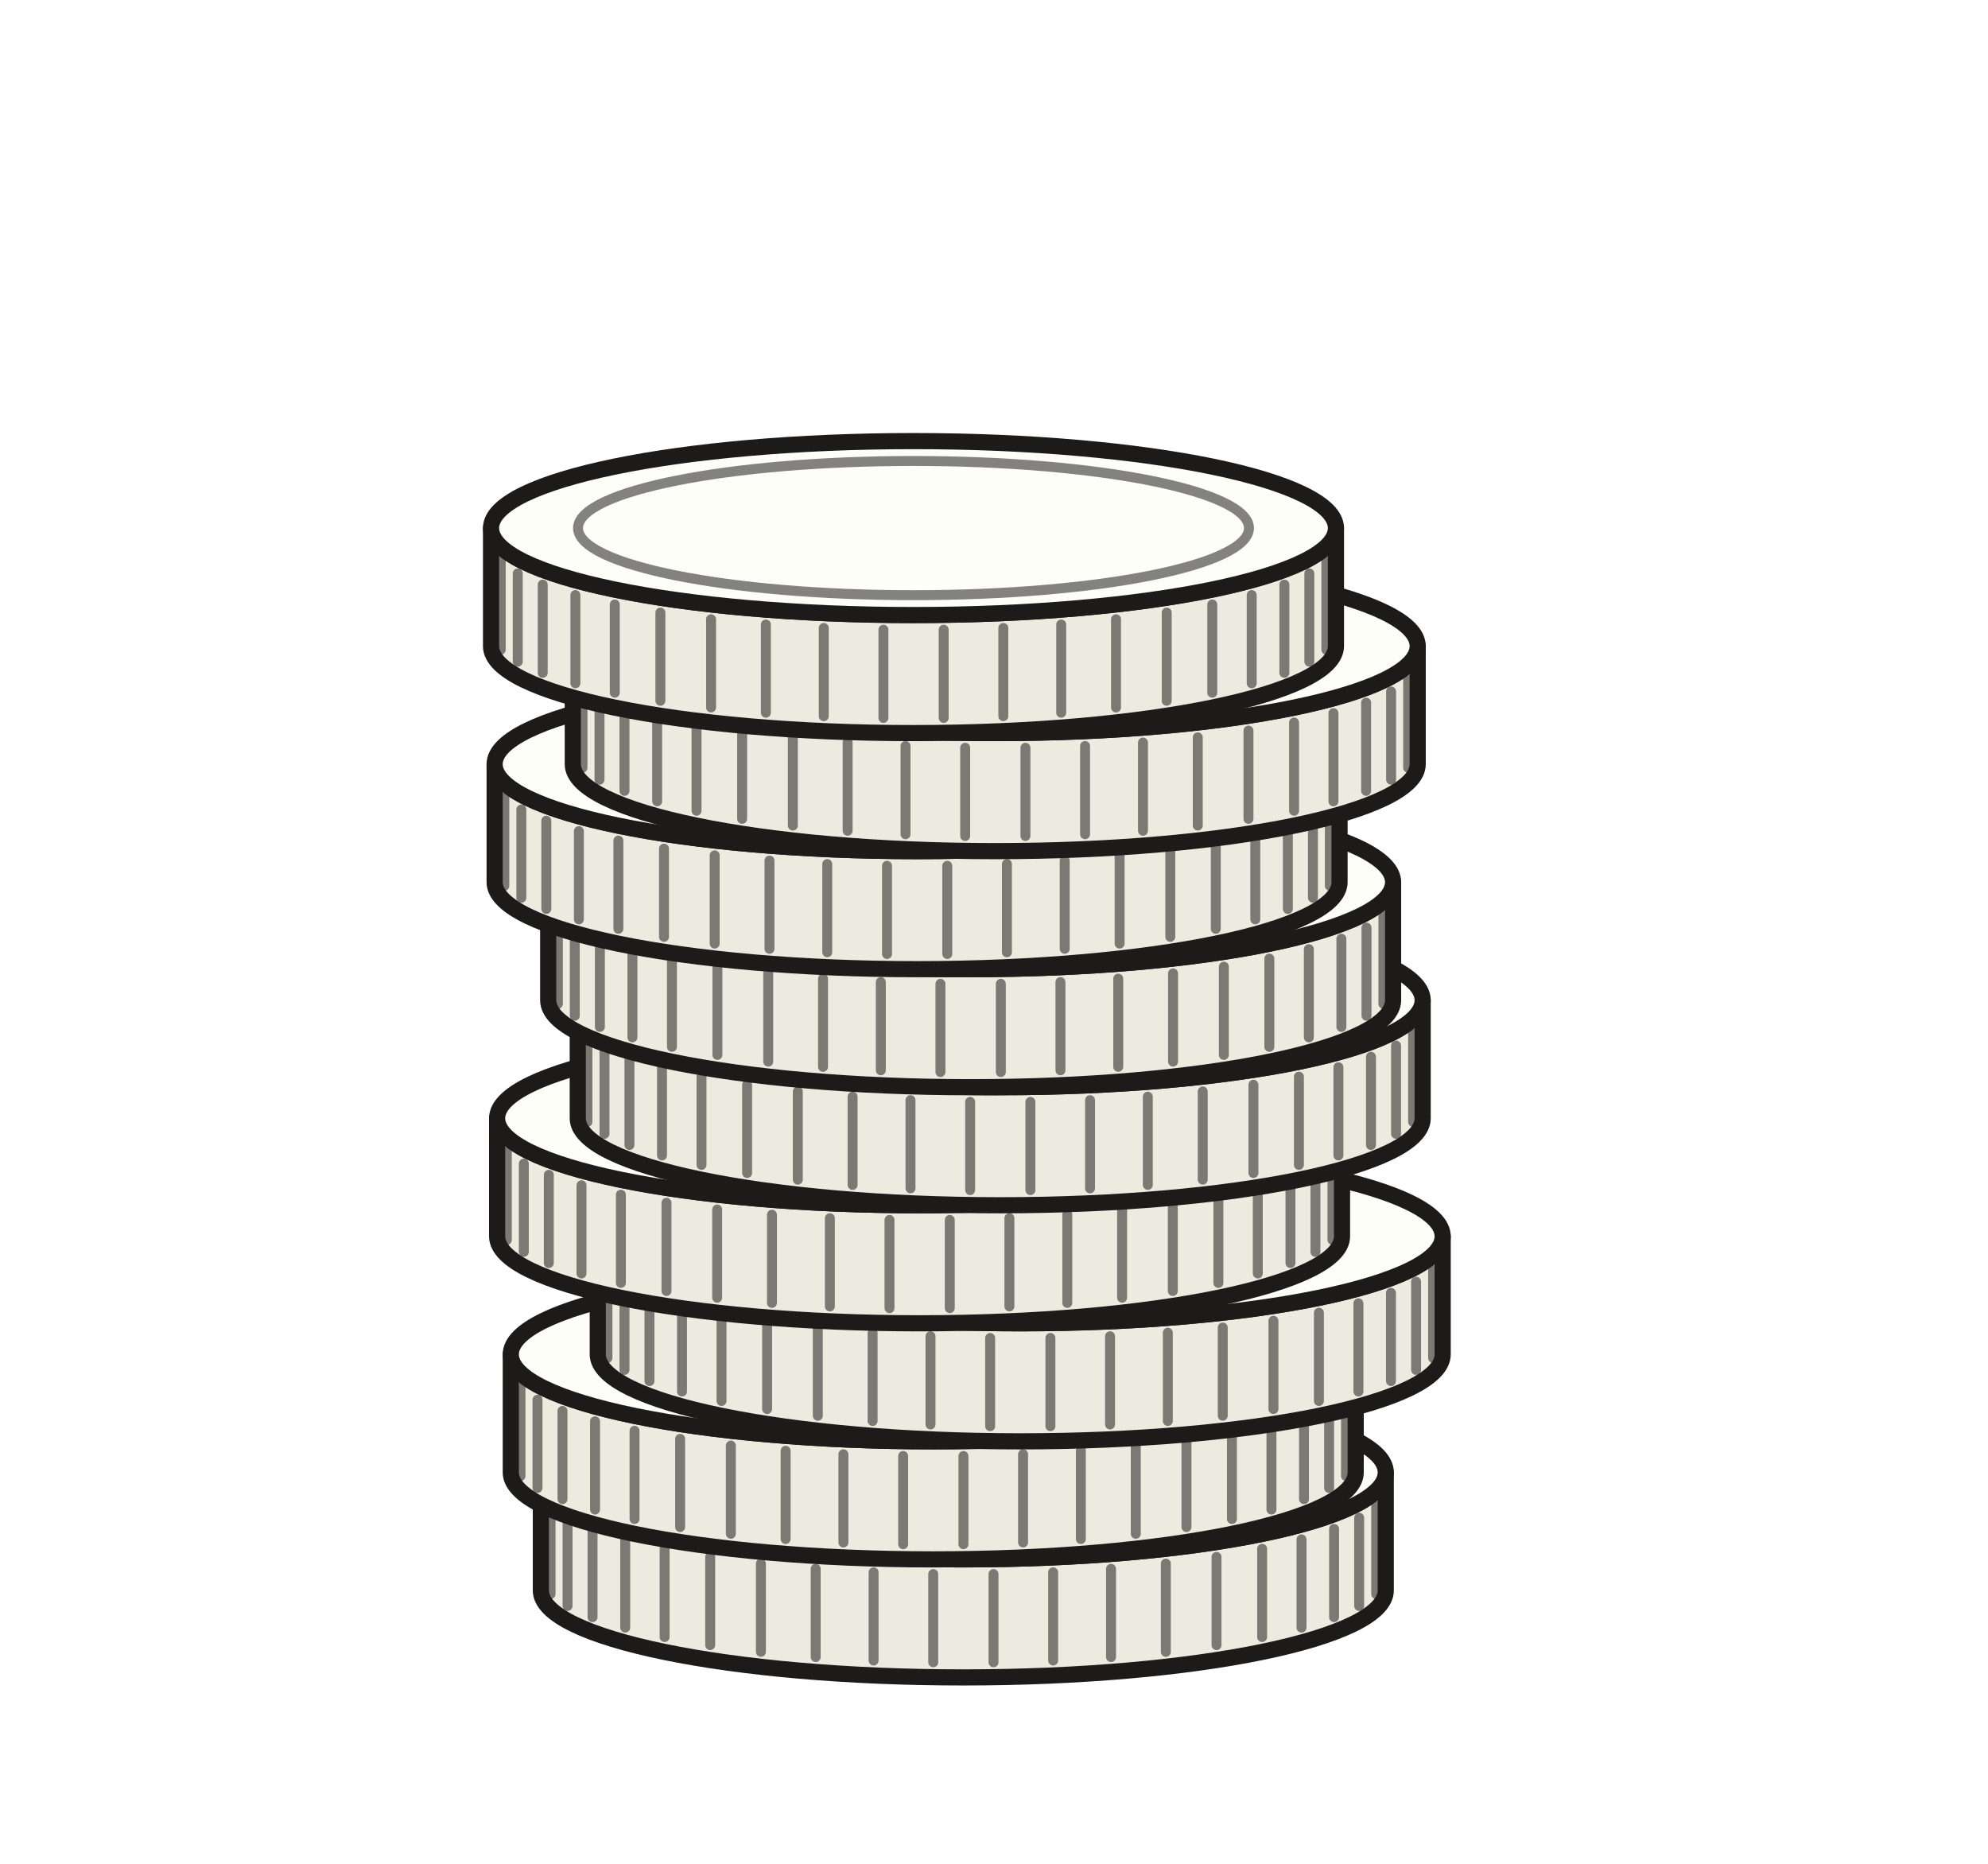
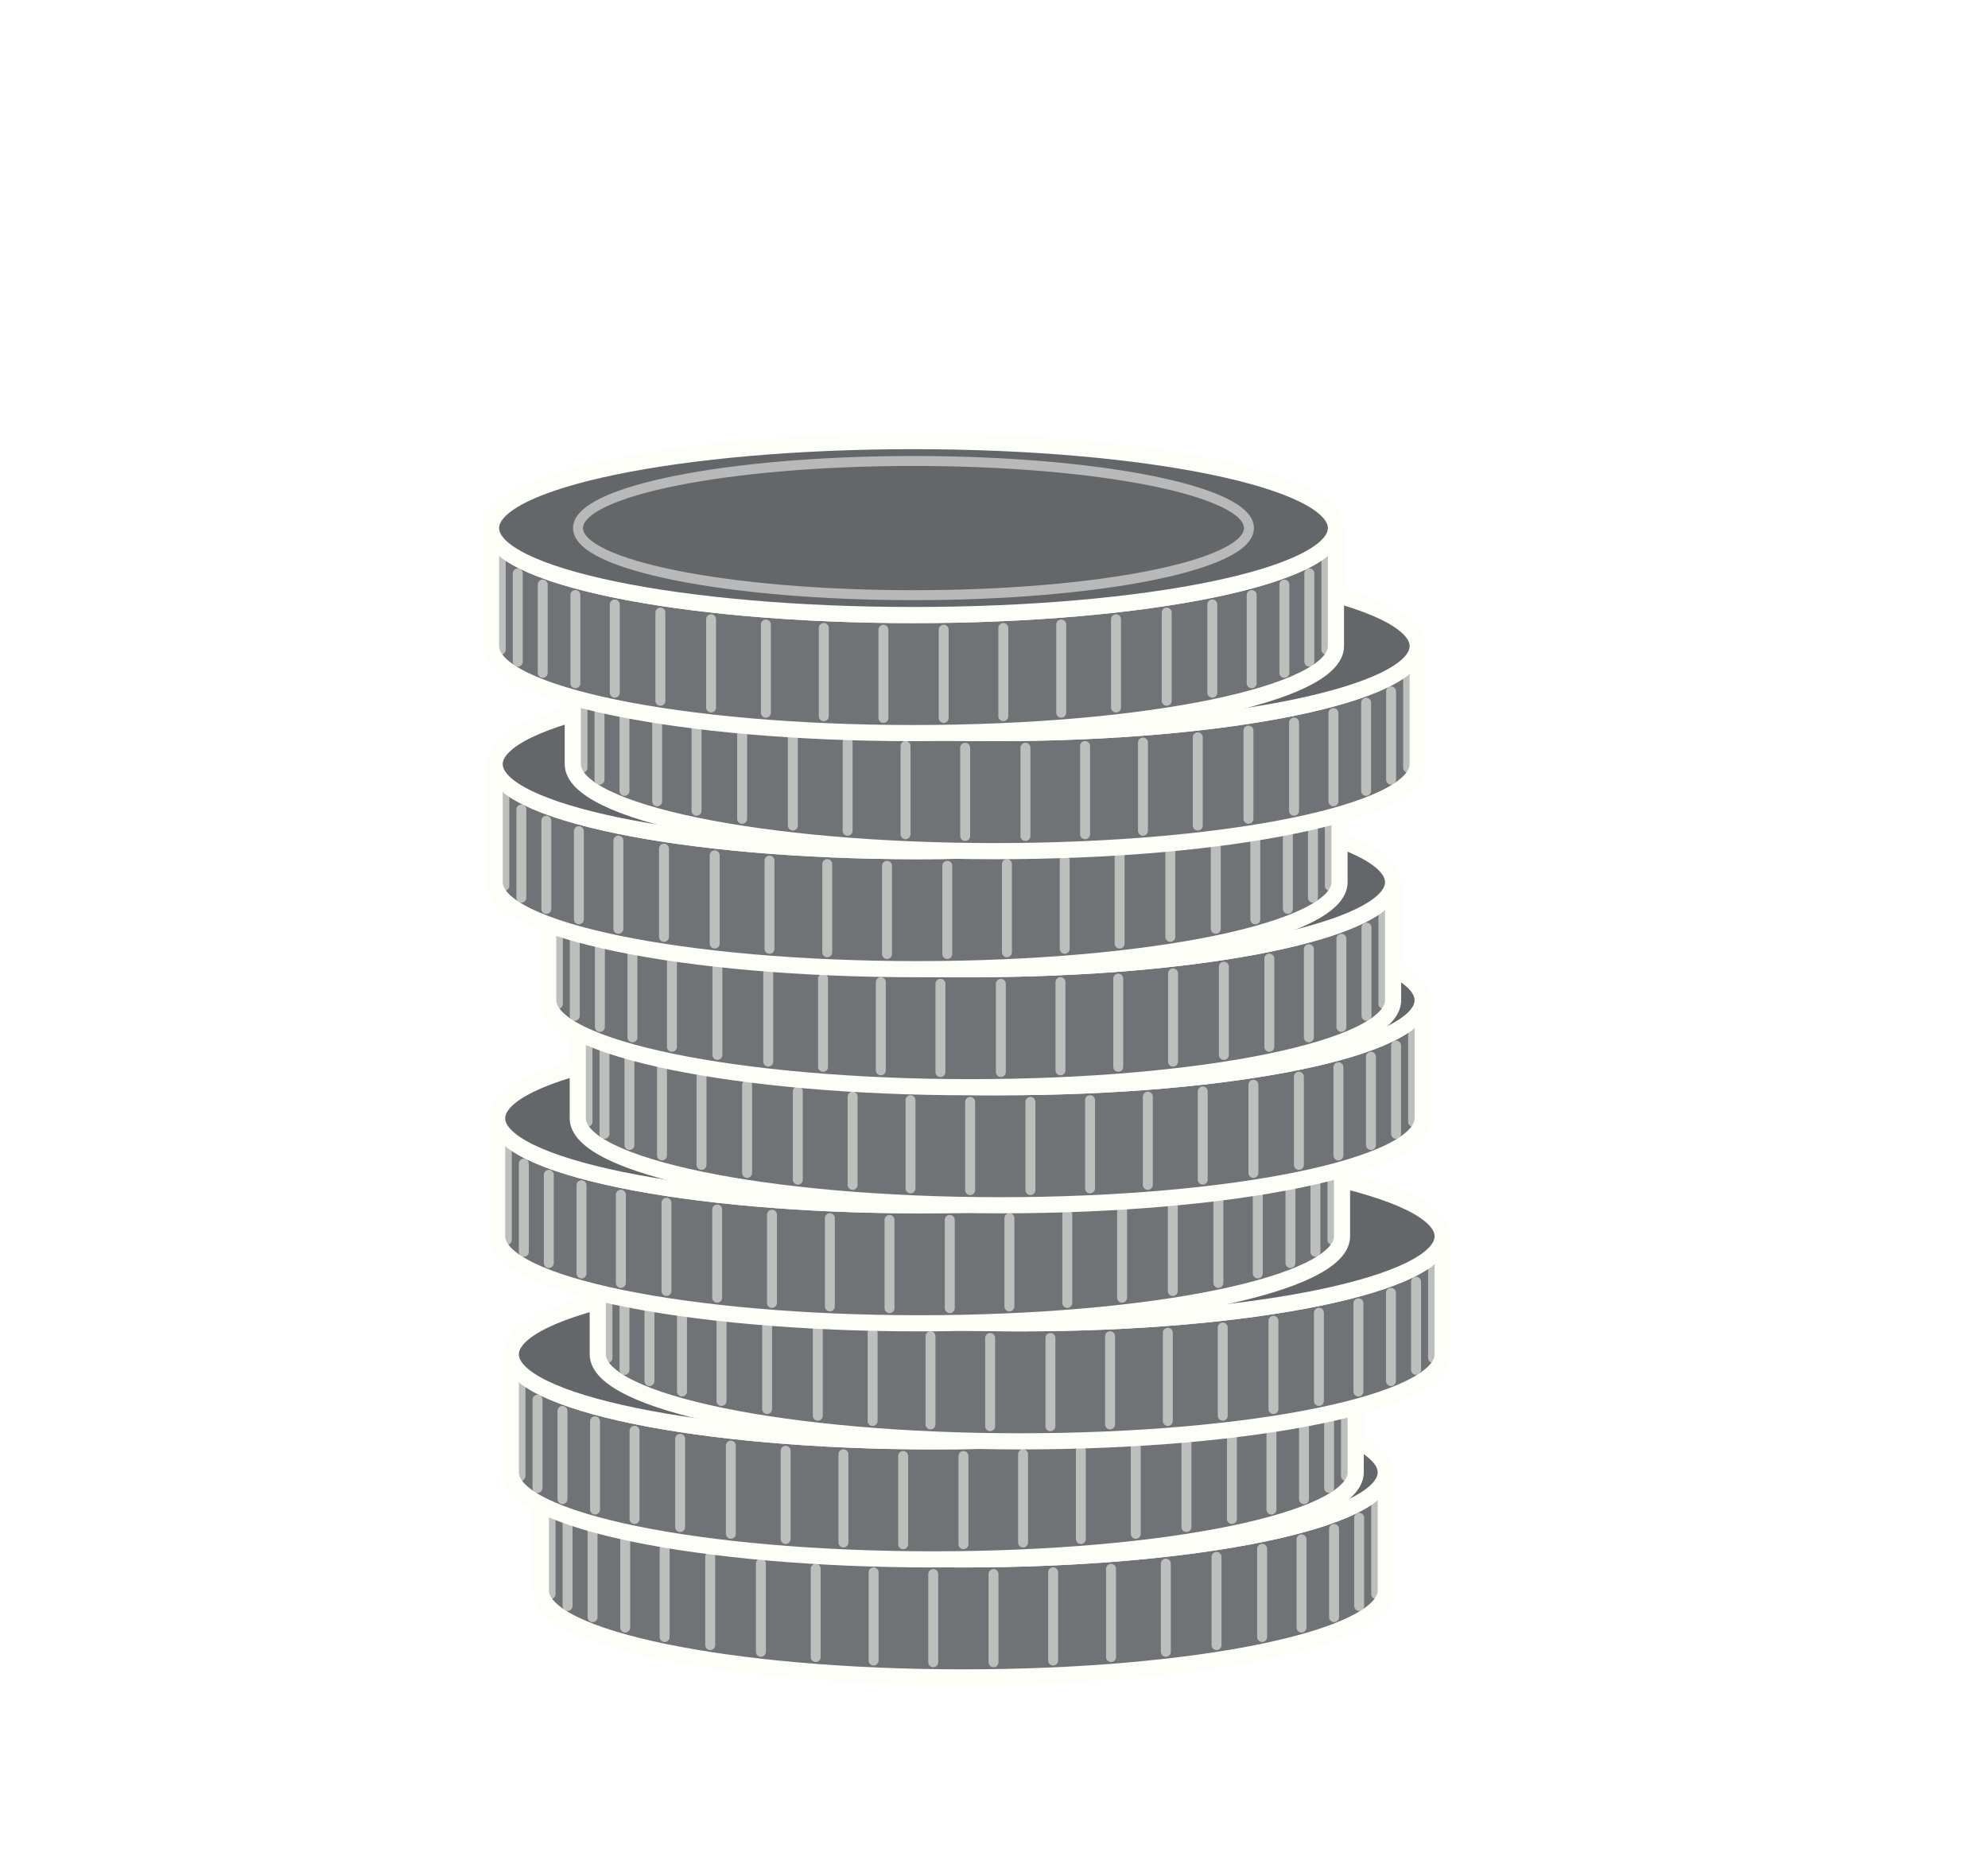
- <svg xmlns="http://www.w3.org/2000/svg" viewBox="0 0 160 150" fill="none" stroke="#1d1b19" stroke-width="1.3" stroke-linejoin="round" stroke-linecap="round">
-   <path d="M43.53 118.50 L43.53 128.00 A34 7 0 0 0 111.53 128.00 L111.53 118.50 A34 7 0 0 1 43.53 118.50Z" fill="#ecebdf" />
+ <svg xmlns="http://www.w3.org/2000/svg" viewBox="0 0 160 150" fill="none" stroke="#fefef8" stroke-width="1.3" stroke-linejoin="round" stroke-linecap="round">
+   <path d="M43.53 118.50 L43.53 128.00 A34 7 0 0 0 111.53 128.00 L111.53 118.50 A34 7 0 0 1 43.53 118.50Z" fill="#6f7376" />
  <path d="M111.45 120.20 L111.45 127.30 M110.76 121.19 L110.76 128.29 M109.39 122.15 L109.39 129.25 M107.37 123.05 L107.37 130.15 M104.75 123.89 L104.75 130.99 M101.58 124.65 L101.58 131.75 M97.91 125.30 L97.91 132.40 M93.83 125.84 L93.83 132.94 M89.42 126.26 L89.42 133.36 M84.76 126.54 L84.76 133.64 M79.96 126.68 L79.96 133.78 M75.11 126.68 L75.11 133.78 M70.31 126.54 L70.31 133.64 M65.65 126.26 L65.65 133.36 M61.24 125.84 L61.24 132.94 M57.16 125.30 L57.16 132.40 M53.49 124.65 L53.49 131.75 M50.32 123.89 L50.32 130.99 M47.69 123.05 L47.69 130.15 M45.68 122.15 L45.68 129.25 M44.31 121.19 L44.31 128.29 M43.62 120.20 L43.62 127.30 " fill="none" stroke-width="0.8" opacity="0.55" />
-   <ellipse cx="77.53" cy="118.50" rx="34.00" ry="7.00" fill="#fefef8" />
-   <path d="M41.11 109.00 L41.11 118.50 A34 7 0 0 0 109.11 118.50 L109.11 109.00 A34 7 0 0 1 41.11 109.00Z" fill="#ecebdf" />
+   <ellipse cx="77.53" cy="118.50" rx="34.00" ry="7.00" fill="#63676a" />
+   <path d="M41.11 109.00 L41.11 118.50 A34 7 0 0 0 109.11 118.50 L109.11 109.00 A34 7 0 0 1 41.11 109.00Z" fill="#6f7376" />
  <path d="M109.03 110.70 L109.03 117.80 M108.33 111.69 L108.33 118.79 M106.97 112.65 L106.97 119.75 M104.95 113.55 L104.95 120.65 M102.33 114.39 L102.33 121.49 M99.15 115.15 L99.15 122.25 M95.49 115.80 L95.49 122.90 M91.41 116.34 L91.41 123.44 M86.99 116.76 L86.99 123.86 M82.34 117.04 L82.34 124.14 M77.54 117.18 L77.54 124.28 M72.69 117.18 L72.69 124.28 M67.88 117.04 L67.88 124.14 M63.23 116.76 L63.23 123.86 M58.82 116.34 L58.82 123.44 M54.74 115.80 L54.74 122.90 M51.07 115.15 L51.07 122.25 M47.89 114.39 L47.89 121.49 M45.27 113.55 L45.27 120.65 M43.26 112.65 L43.26 119.75 M41.89 111.69 L41.89 118.79 M41.20 110.70 L41.20 117.80 " fill="none" stroke-width="0.8" opacity="0.55" />
-   <ellipse cx="75.11" cy="109.00" rx="34.00" ry="7.00" fill="#fefef8" />
-   <path d="M48.11 99.50 L48.11 109.00 A34 7 0 0 0 116.11 109.00 L116.11 99.50 A34 7 0 0 1 48.11 99.50Z" fill="#ecebdf" />
+   <ellipse cx="75.11" cy="109.00" rx="34.00" ry="7.00" fill="#63676a" />
+   <path d="M48.11 99.50 L48.11 109.00 A34 7 0 0 0 116.11 109.00 L116.11 99.50 A34 7 0 0 1 48.11 99.50Z" fill="#6f7376" />
  <path d="M116.03 101.20 L116.03 108.30 M115.34 102.19 L115.34 109.29 M113.97 103.15 L113.97 110.25 M111.95 104.05 L111.95 111.15 M109.33 104.89 L109.33 111.99 M106.15 105.65 L106.15 112.75 M102.49 106.30 L102.49 113.40 M98.41 106.84 L98.41 113.94 M93.99 107.26 L93.99 114.36 M89.34 107.54 L89.34 114.64 M84.54 107.68 L84.54 114.78 M79.69 107.68 L79.69 114.78 M74.89 107.54 L74.89 114.64 M70.23 107.26 L70.23 114.36 M65.82 106.84 L65.82 113.94 M61.74 106.30 L61.74 113.40 M58.07 105.65 L58.07 112.75 M54.89 104.89 L54.89 111.99 M52.27 104.05 L52.27 111.15 M50.26 103.15 L50.26 110.25 M48.89 102.19 L48.89 109.29 M48.20 101.20 L48.20 108.30 " fill="none" stroke-width="0.8" opacity="0.55" />
-   <ellipse cx="82.11" cy="99.50" rx="34.00" ry="7.00" fill="#fefef8" />
-   <path d="M40.01 90.00 L40.01 99.50 A34 7 0 0 0 108.01 99.50 L108.01 90.00 A34 7 0 0 1 40.01 90.00Z" fill="#ecebdf" />
+   <ellipse cx="82.11" cy="99.50" rx="34.00" ry="7.00" fill="#63676a" />
+   <path d="M40.01 90.00 L40.01 99.50 A34 7 0 0 0 108.01 99.50 L108.01 90.00 A34 7 0 0 1 40.01 90.00Z" fill="#6f7376" />
  <path d="M107.93 91.70 L107.93 98.80 M107.24 92.69 L107.24 99.79 M105.87 93.65 L105.87 100.75 M103.86 94.55 L103.86 101.65 M101.23 95.39 L101.23 102.49 M98.06 96.15 L98.06 103.25 M94.39 96.80 L94.39 103.90 M90.31 97.34 L90.31 104.44 M85.90 97.76 L85.90 104.86 M81.24 98.04 L81.24 105.14 M76.44 98.18 L76.44 105.28 M71.59 98.18 L71.59 105.28 M66.79 98.04 L66.79 105.14 M62.13 97.76 L62.13 104.86 M57.72 97.34 L57.72 104.44 M53.64 96.80 L53.64 103.90 M49.97 96.15 L49.97 103.25 M46.80 95.39 L46.80 102.49 M44.17 94.55 L44.17 101.65 M42.16 93.65 L42.16 100.75 M40.79 92.69 L40.79 99.79 M40.10 91.70 L40.10 98.80 " fill="none" stroke-width="0.8" opacity="0.55" />
-   <ellipse cx="74.01" cy="90.00" rx="34.00" ry="7.00" fill="#fefef8" />
-   <path d="M46.50 80.50 L46.50 90.00 A34 7 0 0 0 114.50 90.00 L114.50 80.50 A34 7 0 0 1 46.50 80.50Z" fill="#ecebdf" />
+   <ellipse cx="74.01" cy="90.00" rx="34.00" ry="7.00" fill="#63676a" />
+   <path d="M46.50 80.50 L46.50 90.00 A34 7 0 0 0 114.50 90.00 L114.50 80.50 A34 7 0 0 1 46.50 80.50Z" fill="#6f7376" />
  <path d="M114.42 82.20 L114.42 89.30 M113.73 83.19 L113.73 90.29 M112.36 84.15 L112.36 91.25 M110.34 85.05 L110.34 92.15 M107.72 85.89 L107.72 92.99 M104.54 86.65 L104.54 93.75 M100.88 87.30 L100.88 94.40 M96.80 87.84 L96.80 94.94 M92.38 88.26 L92.38 95.36 M87.73 88.54 L87.73 95.64 M82.93 88.68 L82.93 95.78 M78.08 88.68 L78.08 95.78 M73.28 88.54 L73.28 95.64 M68.62 88.26 L68.62 95.36 M64.21 87.84 L64.21 94.94 M60.13 87.30 L60.13 94.40 M56.46 86.65 L56.46 93.75 M53.28 85.89 L53.28 92.99 M50.66 85.05 L50.66 92.15 M48.65 84.15 L48.65 91.25 M47.28 83.19 L47.28 90.29 M46.59 82.20 L46.59 89.30 " fill="none" stroke-width="0.8" opacity="0.55" />
-   <ellipse cx="80.50" cy="80.50" rx="34.00" ry="7.00" fill="#fefef8" />
-   <path d="M44.12 71.00 L44.12 80.50 A34 7 0 0 0 112.12 80.50 L112.12 71.00 A34 7 0 0 1 44.12 71.00Z" fill="#ecebdf" />
+   <ellipse cx="80.50" cy="80.50" rx="34.00" ry="7.00" fill="#63676a" />
+   <path d="M44.12 71.00 L44.12 80.50 A34 7 0 0 0 112.12 80.50 L112.12 71.00 A34 7 0 0 1 44.12 71.00Z" fill="#6f7376" />
  <path d="M112.03 72.70 L112.03 79.80 M111.34 73.69 L111.34 80.79 M109.98 74.65 L109.98 81.75 M107.96 75.55 L107.96 82.65 M105.34 76.39 L105.34 83.49 M102.16 77.15 L102.16 84.25 M98.50 77.80 L98.50 84.90 M94.41 78.34 L94.41 85.44 M90.00 78.76 L90.00 85.86 M85.35 79.04 L85.35 86.14 M80.55 79.18 L80.55 86.28 M75.69 79.18 L75.69 86.28 M70.89 79.04 L70.89 86.14 M66.24 78.76 L66.24 85.86 M61.83 78.34 L61.83 85.44 M57.74 77.80 L57.74 84.90 M54.08 77.15 L54.08 84.25 M50.90 76.39 L50.90 83.49 M48.28 75.55 L48.28 82.65 M46.26 74.65 L46.26 81.75 M44.90 73.69 L44.90 80.79 M44.21 72.70 L44.21 79.80 " fill="none" stroke-width="0.8" opacity="0.55" />
-   <ellipse cx="78.12" cy="71.00" rx="34.00" ry="7.00" fill="#fefef8" />
-   <path d="M39.81 61.50 L39.81 71.00 A34 7 0 0 0 107.81 71.00 L107.81 61.50 A34 7 0 0 1 39.81 61.50Z" fill="#ecebdf" />
+   <ellipse cx="78.12" cy="71.00" rx="34.00" ry="7.00" fill="#63676a" />
+   <path d="M39.81 61.50 L39.81 71.00 A34 7 0 0 0 107.81 71.00 L107.81 61.50 A34 7 0 0 1 39.81 61.50Z" fill="#6f7376" />
  <path d="M107.73 63.20 L107.73 70.30 M107.03 64.19 L107.03 71.29 M105.67 65.15 L105.67 72.25 M103.65 66.05 L103.65 73.15 M101.03 66.89 L101.03 73.99 M97.85 67.65 L97.85 74.75 M94.19 68.30 L94.19 75.40 M90.11 68.84 L90.11 75.94 M85.69 69.26 L85.69 76.36 M81.04 69.54 L81.04 76.64 M76.24 69.68 L76.24 76.78 M71.39 69.68 L71.39 76.78 M66.58 69.54 L66.58 76.64 M61.93 69.26 L61.93 76.36 M57.52 68.84 L57.52 75.94 M53.44 68.30 L53.44 75.40 M49.77 67.65 L49.77 74.75 M46.59 66.89 L46.59 73.99 M43.97 66.05 L43.97 73.15 M41.96 65.15 L41.96 72.25 M40.59 64.19 L40.59 71.29 M39.90 63.20 L39.90 70.30 " fill="none" stroke-width="0.8" opacity="0.55" />
-   <ellipse cx="73.81" cy="61.50" rx="34.00" ry="7.00" fill="#fefef8" />
-   <path d="M46.10 52.00 L46.10 61.50 A34 7 0 0 0 114.10 61.50 L114.10 52.00 A34 7 0 0 1 46.10 52.00Z" fill="#ecebdf" />
+   <ellipse cx="73.81" cy="61.50" rx="34.00" ry="7.00" fill="#63676a" />
+   <path d="M46.10 52.00 L46.10 61.50 A34 7 0 0 0 114.10 61.50 L114.10 52.00 A34 7 0 0 1 46.10 52.00Z" fill="#6f7376" />
  <path d="M114.02 53.70 L114.02 60.80 M113.33 54.69 L113.33 61.79 M111.96 55.65 L111.96 62.75 M109.95 56.55 L109.95 63.65 M107.32 57.39 L107.32 64.49 M104.15 58.15 L104.15 65.25 M100.48 58.80 L100.48 65.90 M96.40 59.34 L96.40 66.44 M91.99 59.76 L91.99 66.86 M87.33 60.04 L87.33 67.14 M82.53 60.18 L82.53 67.28 M77.68 60.18 L77.68 67.28 M72.88 60.04 L72.88 67.14 M68.22 59.76 L68.22 66.86 M63.81 59.34 L63.81 66.44 M59.73 58.80 L59.73 65.90 M56.06 58.15 L56.06 65.25 M52.89 57.39 L52.89 64.49 M50.26 56.55 L50.26 63.65 M48.25 55.65 L48.25 62.75 M46.88 54.69 L46.88 61.79 M46.19 53.70 L46.19 60.80 " fill="none" stroke-width="0.8" opacity="0.55" />
-   <ellipse cx="80.10" cy="52.00" rx="34.00" ry="7.00" fill="#fefef8" />
-   <path d="M39.52 42.50 L39.52 52.00 A34 7 0 0 0 107.52 52.00 L107.52 42.50 A34 7 0 0 1 39.52 42.50Z" fill="#ecebdf" />
+   <ellipse cx="80.10" cy="52.00" rx="34.00" ry="7.00" fill="#63676a" />
+   <path d="M39.52 42.50 L39.52 52.00 A34 7 0 0 0 107.52 52.00 L107.52 42.50 A34 7 0 0 1 39.52 42.50Z" fill="#6f7376" />
  <path d="M107.44 44.20 L107.44 51.30 M106.75 45.19 L106.75 52.29 M105.38 46.15 L105.38 53.25 M103.37 47.05 L103.37 54.15 M100.74 47.89 L100.74 54.99 M97.57 48.65 L97.57 55.75 M93.90 49.30 L93.90 56.40 M89.82 49.84 L89.82 56.94 M85.41 50.26 L85.41 57.36 M80.75 50.54 L80.75 57.64 M75.95 50.68 L75.95 57.78 M71.10 50.68 L71.10 57.78 M66.30 50.54 L66.30 57.64 M61.64 50.26 L61.64 57.36 M57.23 49.84 L57.23 56.94 M53.15 49.30 L53.15 56.40 M49.48 48.65 L49.48 55.75 M46.31 47.89 L46.31 54.99 M43.68 47.05 L43.68 54.15 M41.67 46.15 L41.67 53.25 M40.30 45.19 L40.30 52.29 M39.61 44.20 L39.61 51.30 " fill="none" stroke-width="0.8" opacity="0.55" />
-   <ellipse cx="73.52" cy="42.50" rx="34.00" ry="7.00" fill="#fefef8" />
+   <ellipse cx="73.52" cy="42.50" rx="34.00" ry="7.00" fill="#63676a" />
  <ellipse cx="73.52" cy="42.50" rx="27.00" ry="5.40" fill="none" stroke-width="0.8" opacity="0.55" />
</svg>
